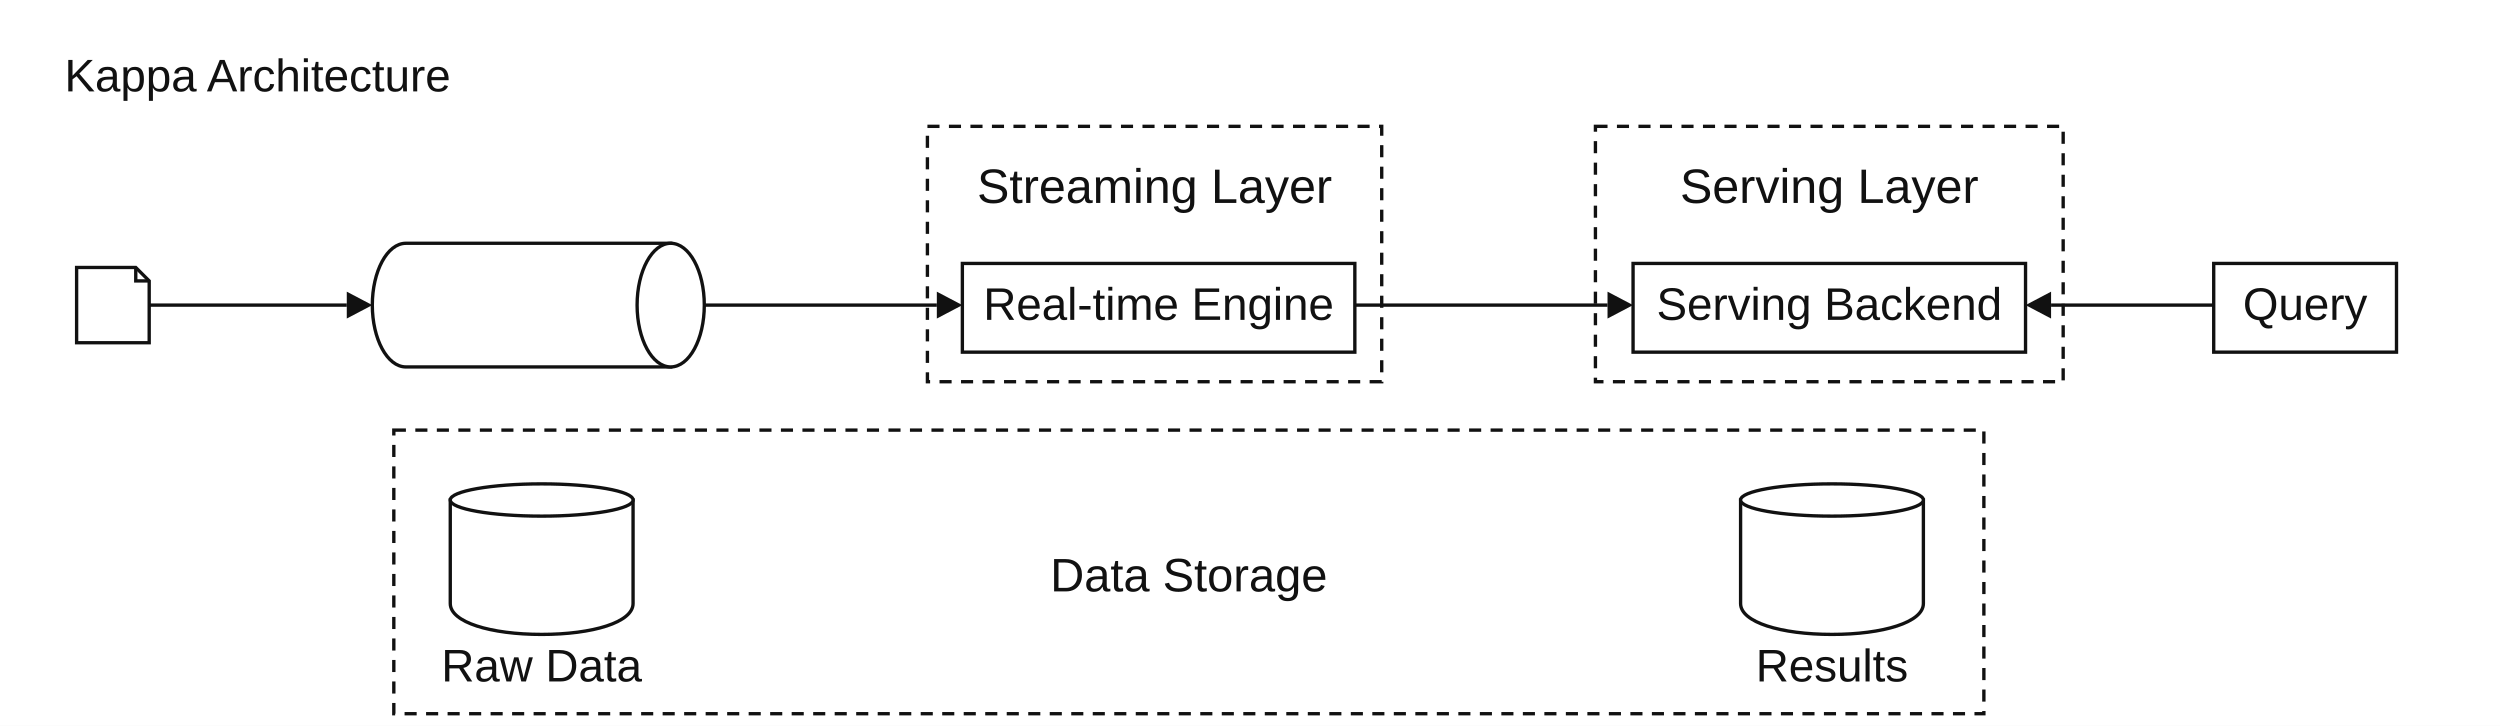
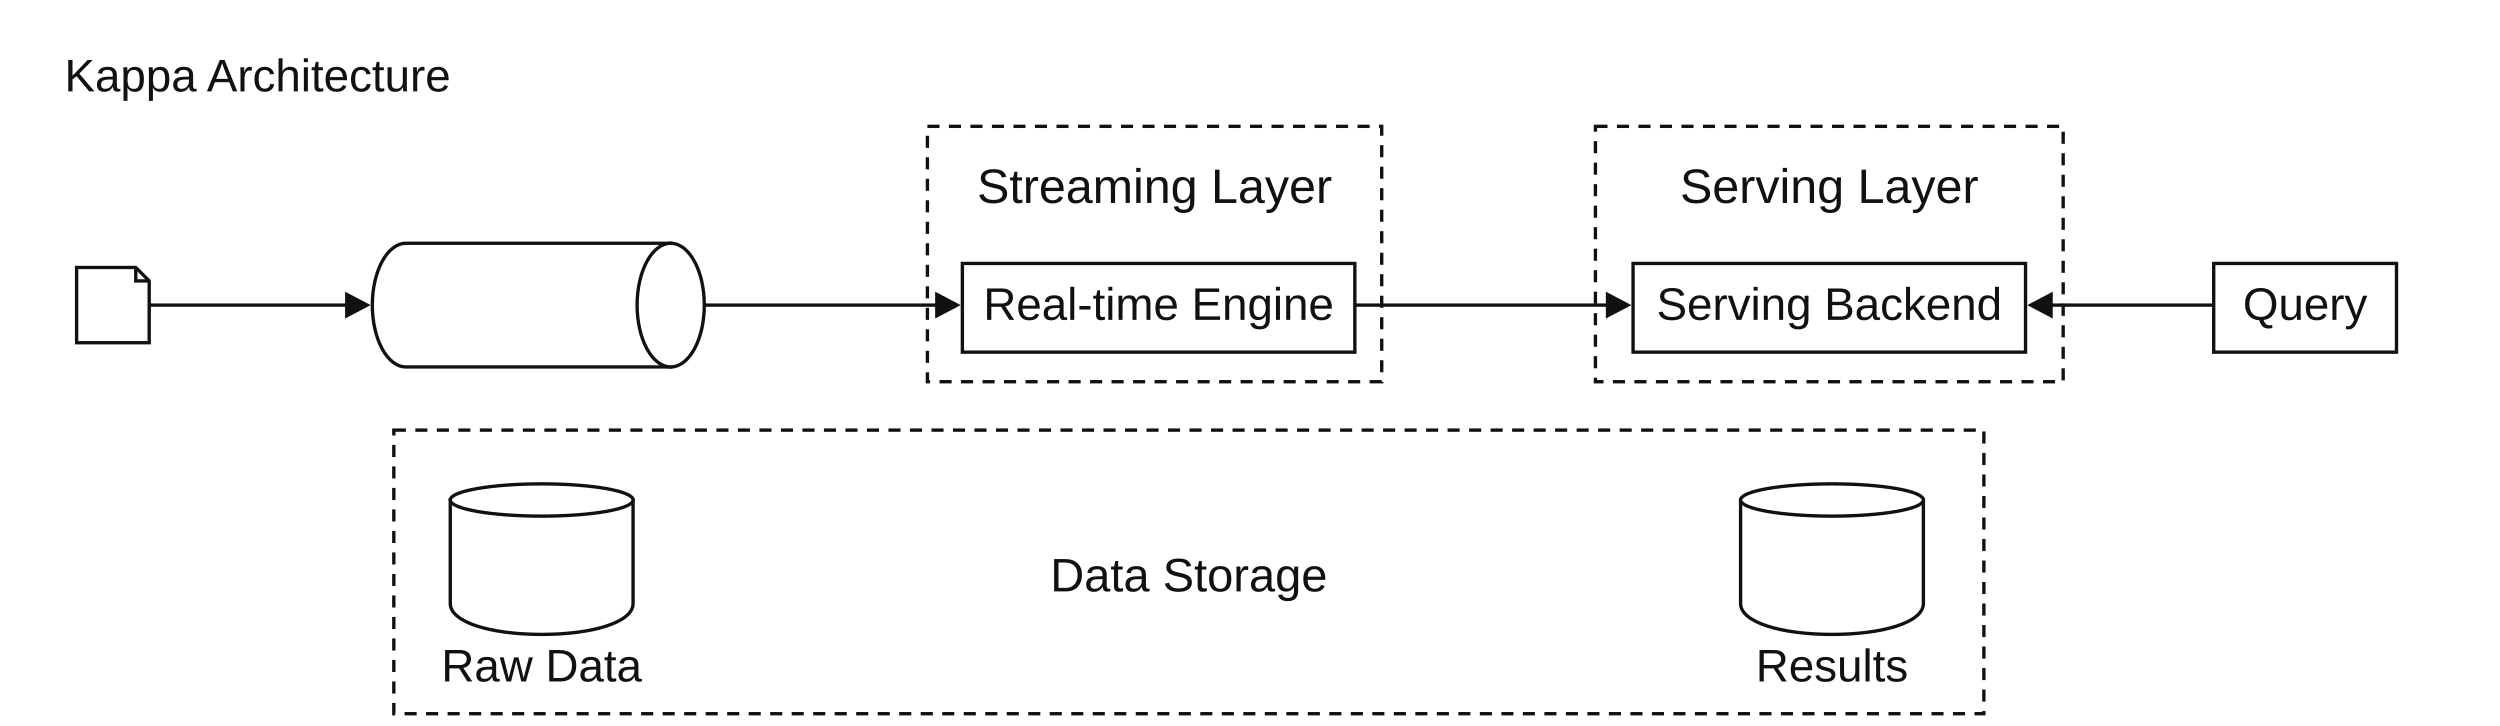
<svg xmlns="http://www.w3.org/2000/svg" width="1860" height="540" viewBox="0 0 1860 540" role="img" aria-labelledby="title desc">
+   <defs>
+     <path id="arrowhead" d="M0 0L-19 -10L-19 10Z" fill="#111" />
+   </defs>
  <style>
    text{font-family:Arial,Helvetica,sans-serif;fill:#111}
    .line{fill:none;stroke:#111;stroke-width:2.5}
    .box{fill:#fff;stroke:#111;stroke-width:2.5}
    .dash{fill:none;stroke:#111;stroke-width:2.5;stroke-dasharray:9 7}
  </style>
  <rect width="1860" height="540" fill="#fff" />
  <text x="48" y="68" font-size="34">Kappa Architecture</text>
  <path class="box" d="M57 199H101L111 209V255H57Z" />
  <path class="line" d="M101 199V209H111" />
-   <path class="line" d="M111 227H258" />
-   <polygon points="277,227 258,217 258,237" fill="#111" />
+   <path id="flow-1-shaft" data-connector="true" class="line" d="M111 227L258.75 227" />
+   <use id="flow-1-arrowhead" href="#arrowhead" transform="translate(275.75 227) rotate(0)" />
  <path class="box" d="M302 181H499V273H302C288 273 277 252 277 227C277 202 288 181 302 181Z" />
  <ellipse class="box" cx="499" cy="227" rx="25" ry="46" />
  <rect class="dash" x="690" y="94" width="338" height="190" />
  <text x="859" y="151" font-size="36" text-anchor="middle">Streaming Layer</text>
  <rect class="box" x="716" y="196" width="292" height="66" />
  <text x="862" y="238" font-size="34" text-anchor="middle">Real-time Engine</text>
-   <path class="line" d="M524 227H697" />
-   <polygon points="716,227 697,217 697,237" fill="#111" />
+   <path id="flow-2-shaft" data-connector="true" class="line" d="M524 227L697.75 227" />
+   <use id="flow-2-arrowhead" href="#arrowhead" transform="translate(714.75 227) rotate(0)" />
  <rect class="dash" x="1187" y="94" width="348" height="190" />
  <text x="1361" y="151" font-size="36" text-anchor="middle">Serving Layer</text>
  <rect class="box" x="1215" y="196" width="292" height="66" />
  <text x="1361" y="238" font-size="34" text-anchor="middle">Serving Backend</text>
-   <path class="line" d="M1008 227H1196" />
-   <polygon points="1215,227 1196,217 1196,237" fill="#111" />
+   <path id="flow-3-shaft" data-connector="true" class="line" d="M1008 227L1196.75 227" />
+   <use id="flow-3-arrowhead" href="#arrowhead" transform="translate(1213.75 227) rotate(0)" />
  <rect class="box" x="1647" y="196" width="136" height="66" />
  <text x="1715" y="238" font-size="34" text-anchor="middle">Query</text>
-   <path class="line" d="M1647 227H1526" />
-   <polygon points="1507,227 1526,217 1526,237" fill="#111" />
+   <path id="flow-4-shaft" data-connector="true" class="line" d="M1647 227L1525.25 227" />
+   <use id="flow-4-arrowhead" href="#arrowhead" transform="translate(1508.25 227) rotate(180)" />
  <rect class="dash" x="293" y="320" width="1183" height="211" />
  <text x="884.5" y="440" font-size="35" text-anchor="middle">Data Storage</text>
  <path class="box" d="M335 372V449C335 463 365 472 403 472C441 472 471 463 471 449V372Z" />
  <ellipse class="box" cx="403" cy="372" rx="68" ry="12" />
  <text x="403" y="507" font-size="34" text-anchor="middle">Raw Data</text>
  <path class="box" d="M1295 372V449C1295 463 1325 472 1363 472C1401 472 1431 463 1431 449V372Z" />
  <ellipse class="box" cx="1363" cy="372" rx="68" ry="12" />
  <text x="1363" y="507" font-size="34" text-anchor="middle">Results</text>
</svg>
